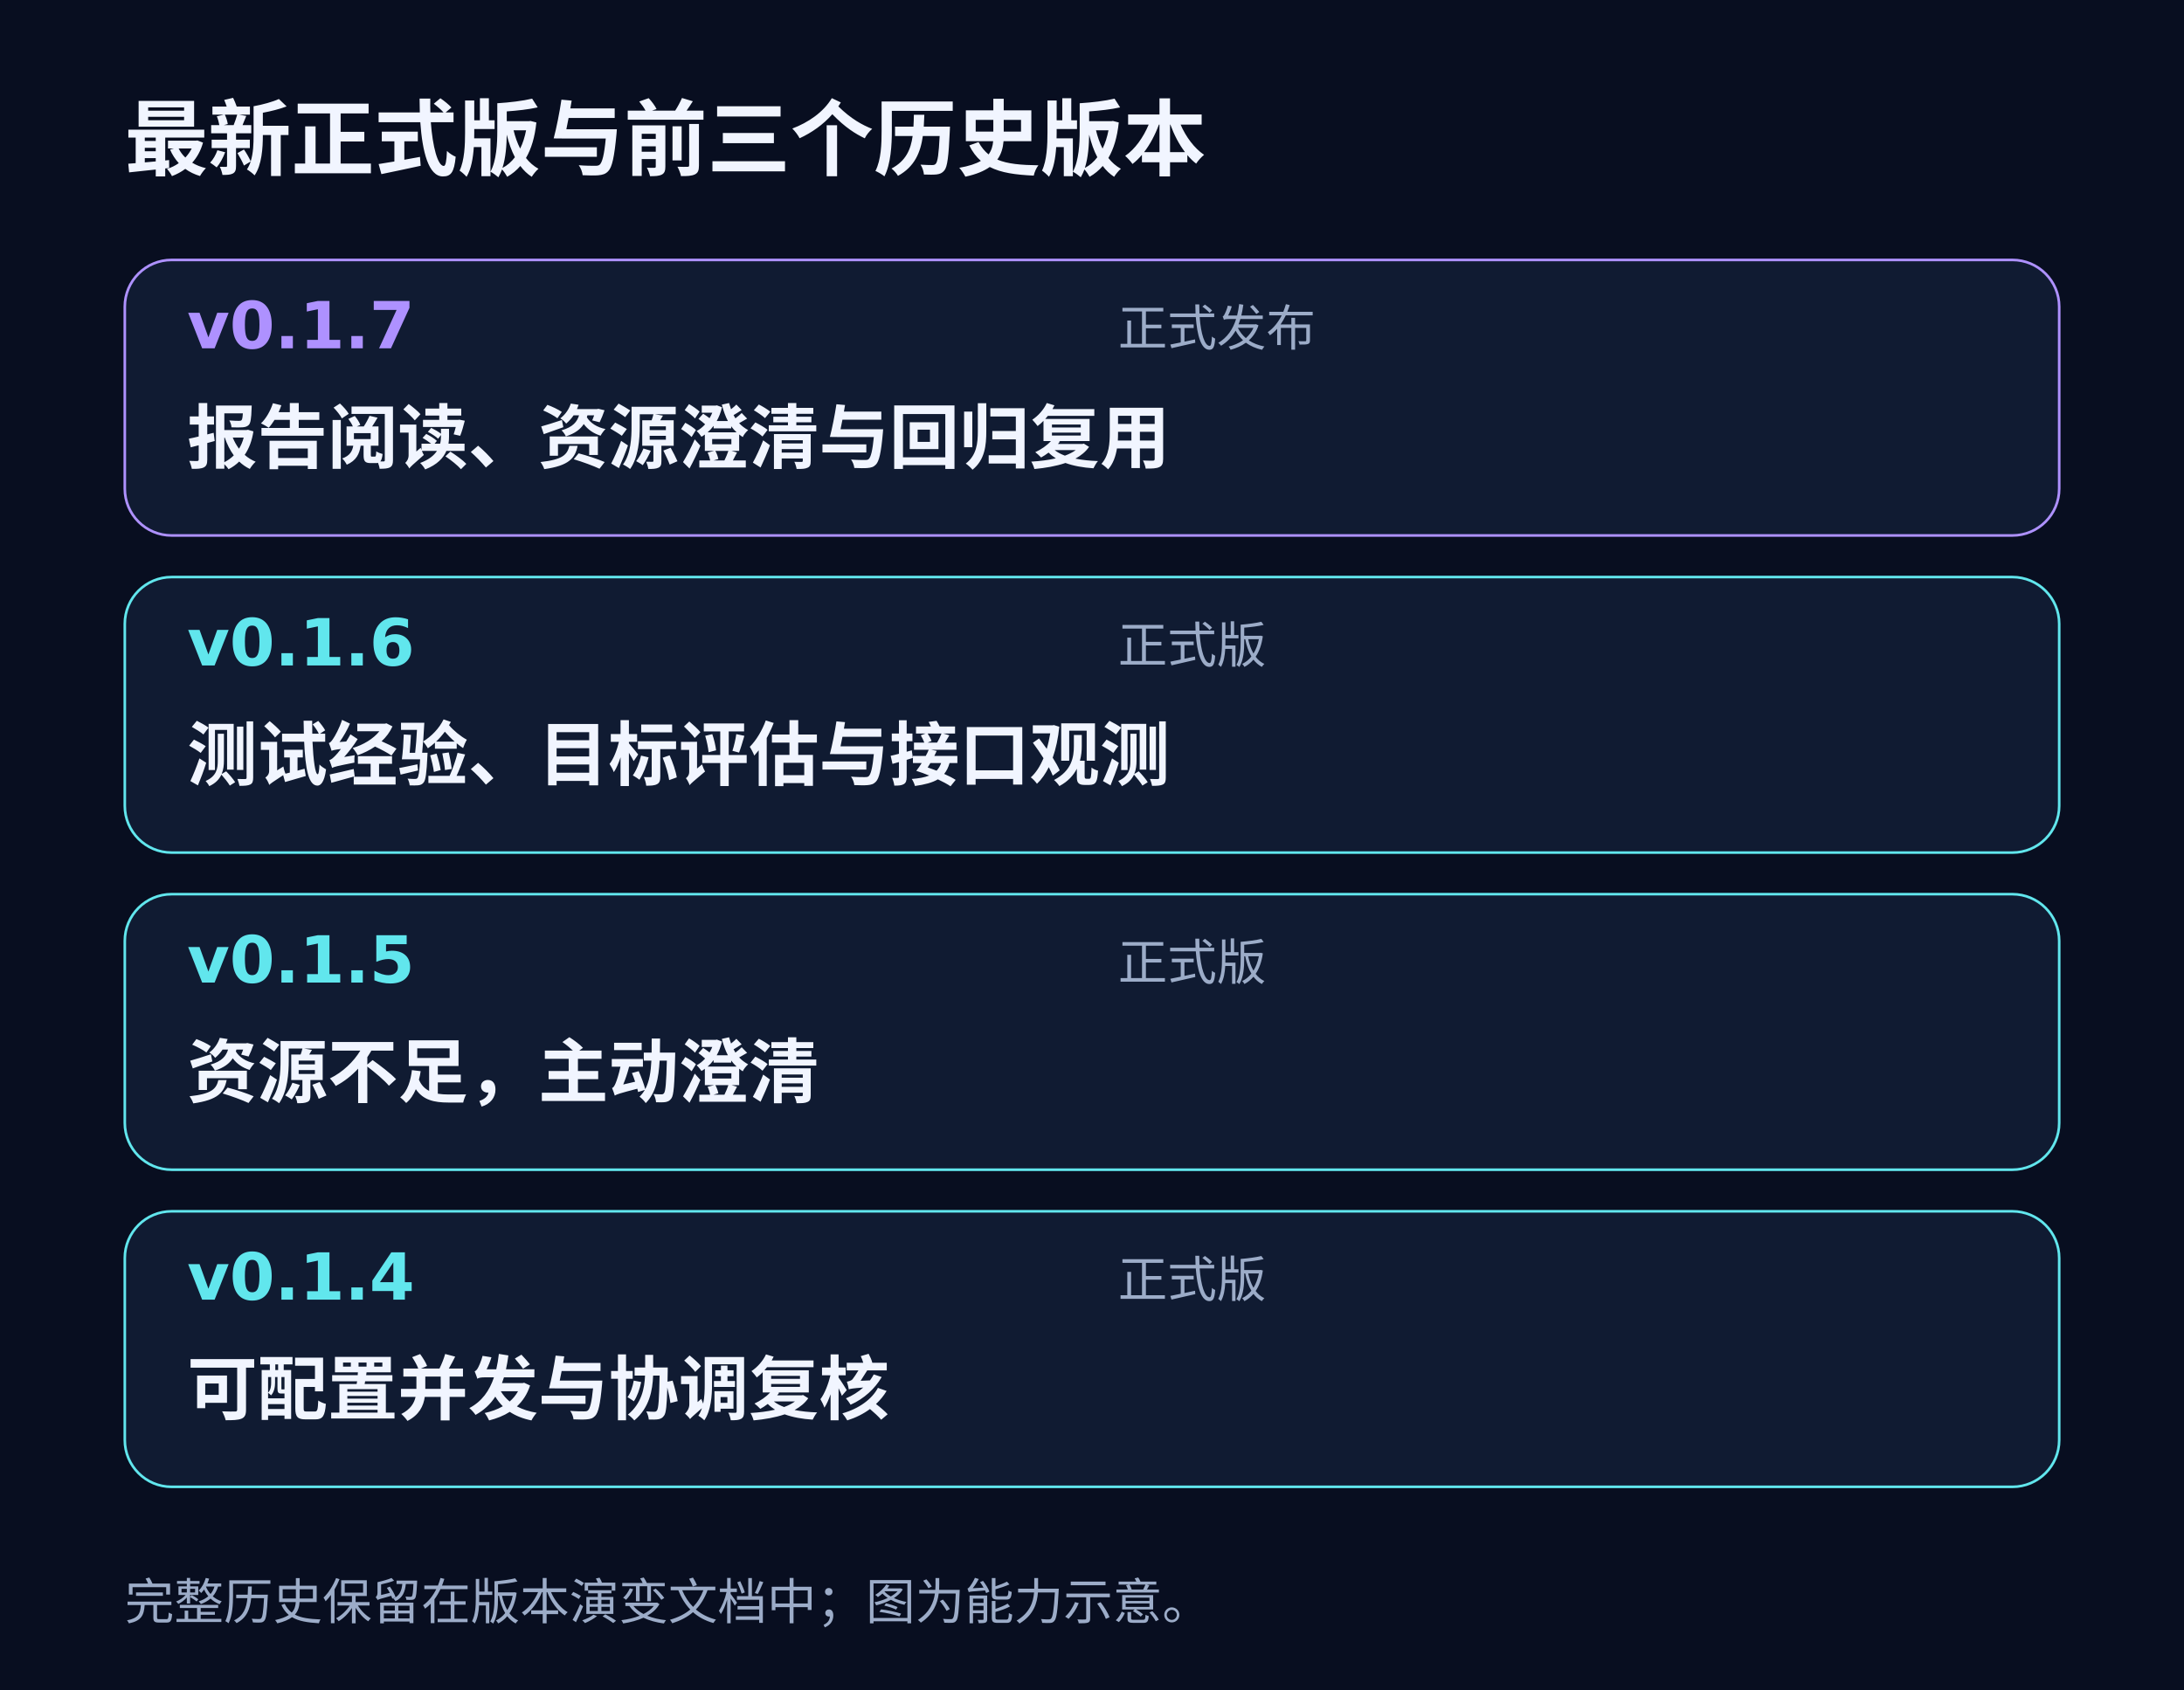
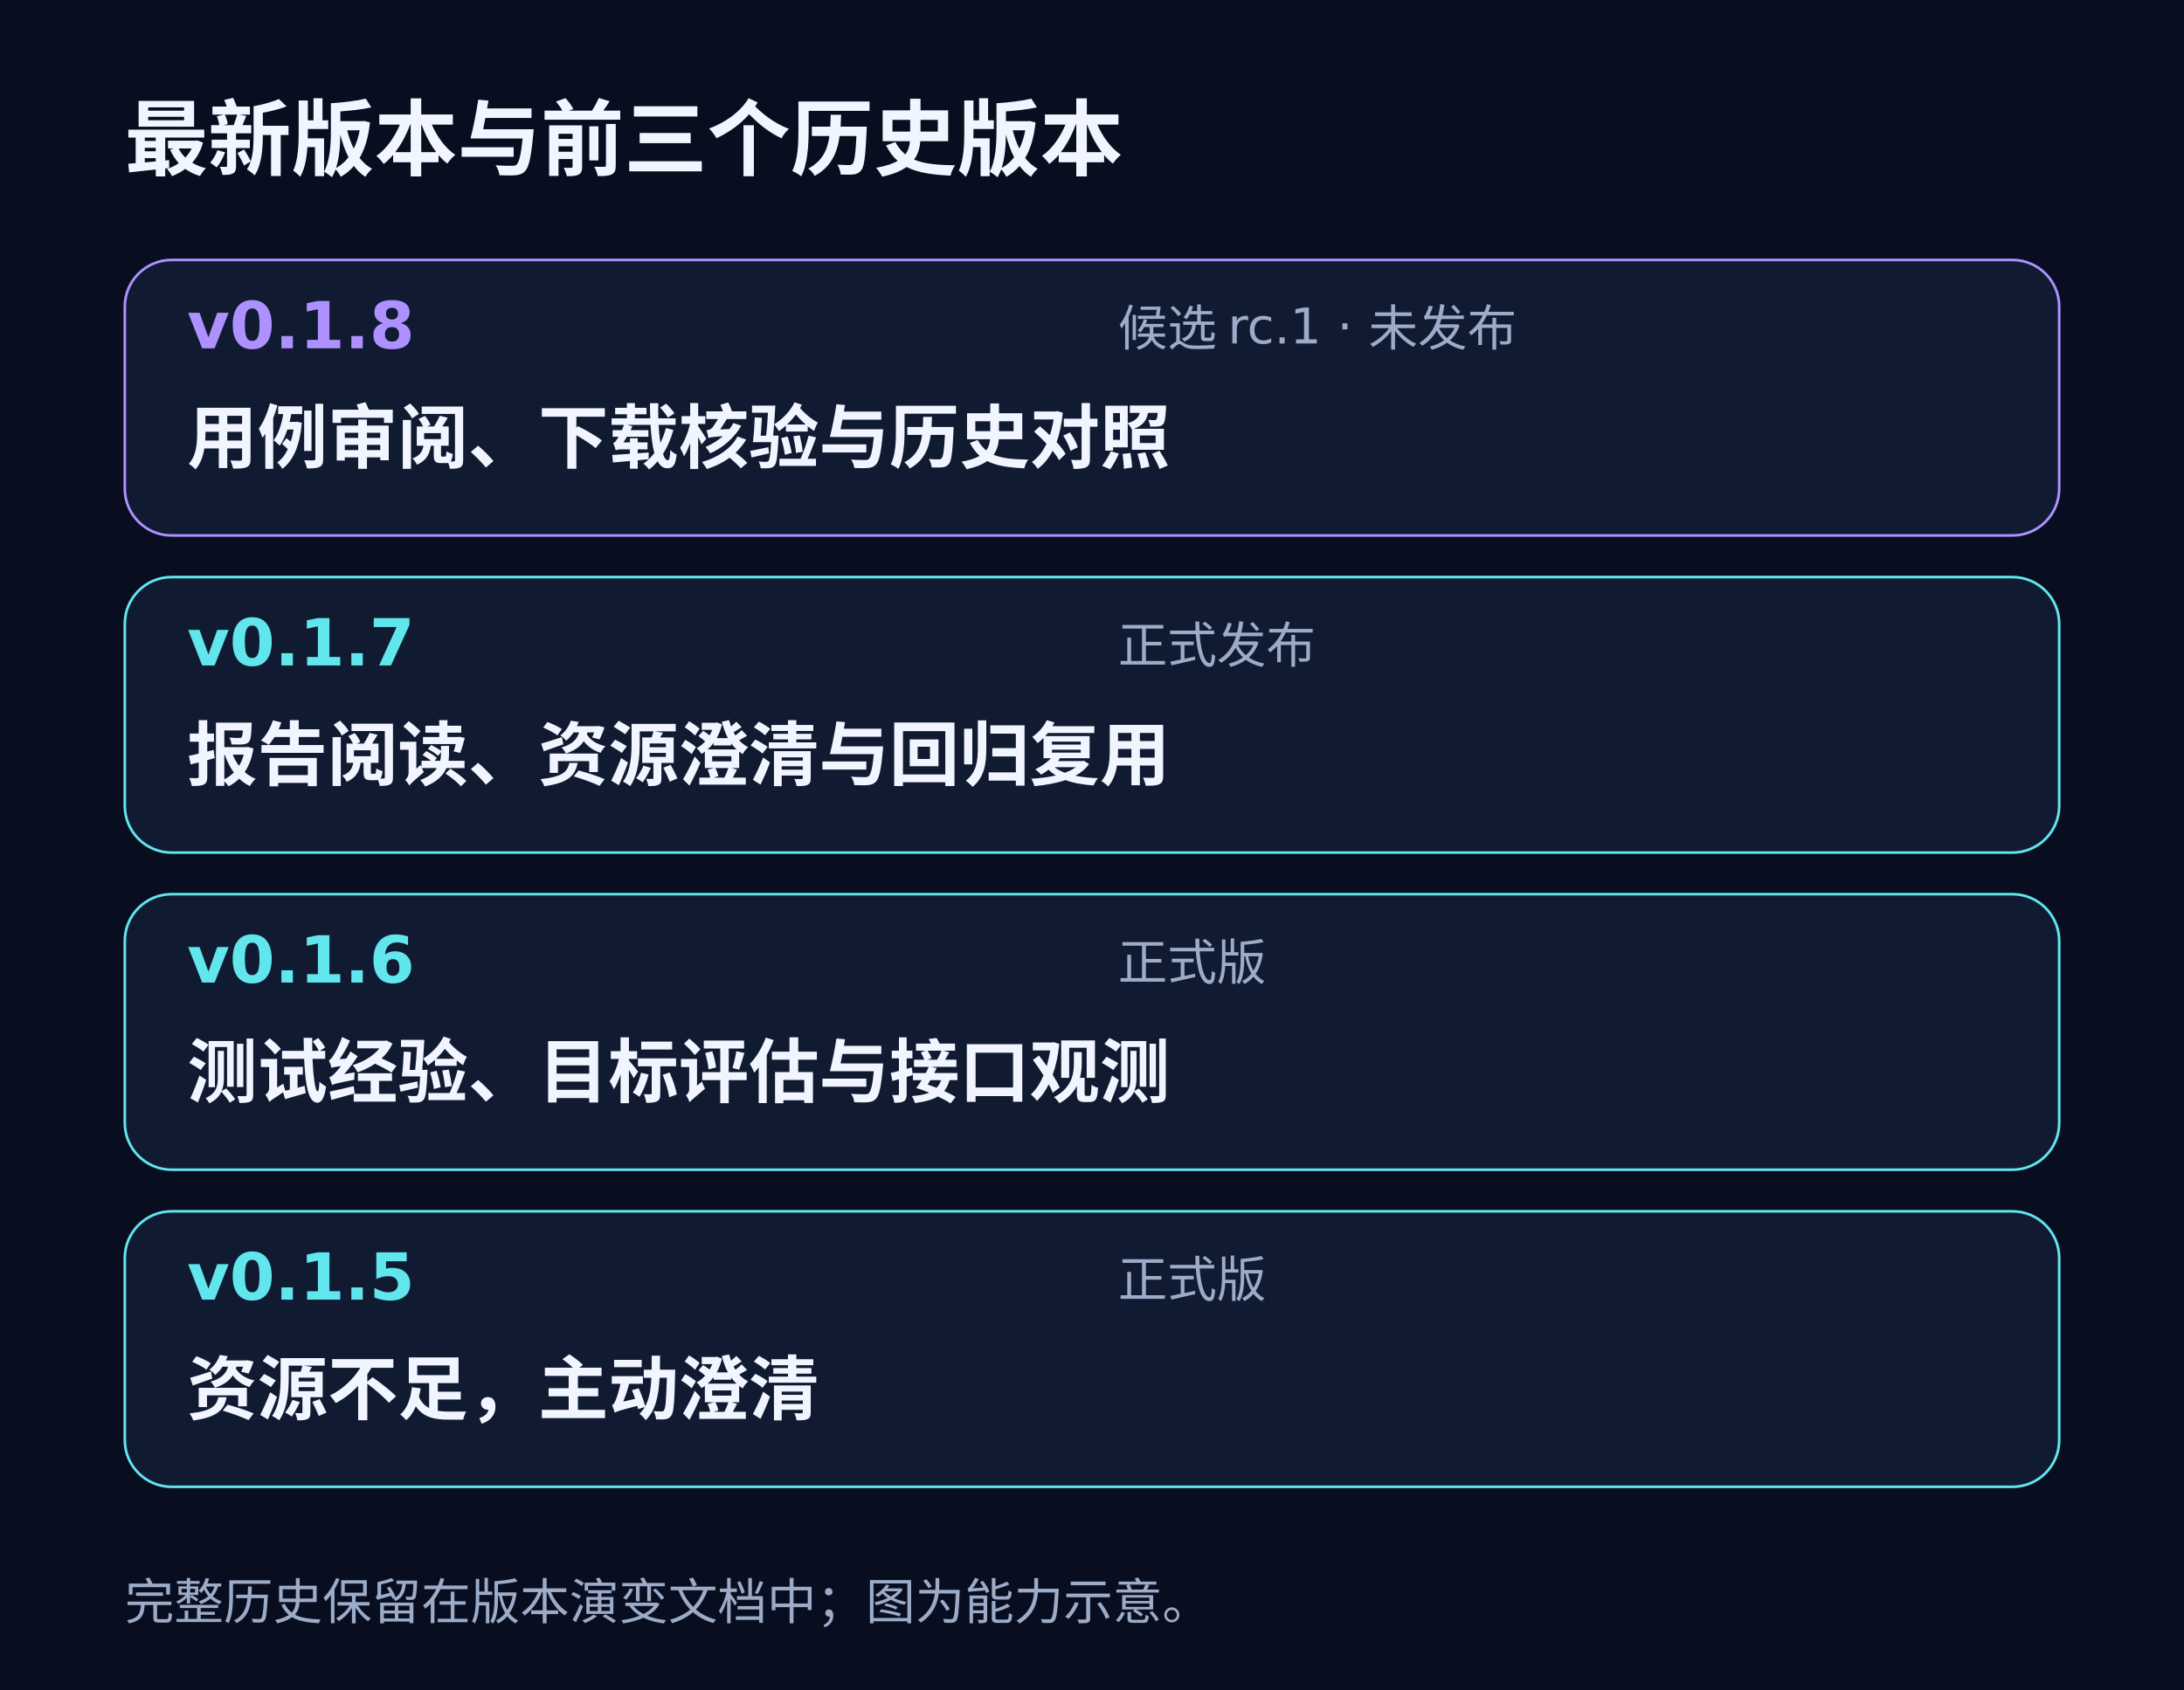
<svg xmlns="http://www.w3.org/2000/svg" width="840" height="650" viewBox="0 0 840 650" role="img" aria-label="最近四个版本 — README 概览">
  <defs>
    <linearGradient id="g">
      <stop stop-color="#61e6ed" />
      <stop offset="1" stop-color="#ae91ff" />
    </linearGradient>
    <marker id="arrow" markerWidth="8" markerHeight="8" refX="7" refY="4" orient="auto">
      <path d="M0,0 L8,4 L0,8" fill="#61e6ed" />
    </marker>
  </defs>
  <g font-family="DejaVu Sans, Noto Sans CJK SC, sans-serif">
    <rect x="0" y="0" width="840" height="650" rx="0" fill="#080e20" stroke="#080e20" />
    <path d="M0,2 H840" stroke="url(#g)" stroke-width="4" />
-     <text x="48" y="65" font-size="32" fill="#f1f5ff" font-weight="700">最新正式版与前三个历史版本</text>
+     <text x="48" y="65" font-size="32" fill="#f1f5ff" font-weight="700">最新版本与前三个历史版本</text>
    <rect x="48" y="100" width="744" height="106" rx="18" fill="#101b32" stroke="#ae91ff" />
-     <text x="72" y="134" font-size="25" fill="#ae91ff" font-weight="700">v0.1.7</text>
-     <text x="430" y="133" font-size="19" fill="#9cacc8" font-weight="400">正式发布</text>
-     <text x="72" y="178" font-size="27" fill="#f1f5ff" font-weight="700">报告阅读、资源澄清与回归复用</text>
+     <text x="72" y="134" font-size="25" fill="#ae91ff" font-weight="700">v0.1.8</text>
+     <text x="430" y="133" font-size="19" fill="#9cacc8" font-weight="400">候选 rc.1 · 未发布</text>
+     <text x="72" y="178" font-size="27" fill="#f1f5ff" font-weight="700">用例审阅、下载核验与历史对照</text>
    <rect x="48" y="222" width="744" height="106" rx="18" fill="#101b32" stroke="#61e6ed" />
-     <text x="72" y="256" font-size="25" fill="#61e6ed" font-weight="700">v0.1.6</text>
-     <text x="430" y="255" font-size="19" fill="#9cacc8" font-weight="400">正式版</text>
-     <text x="72" y="300" font-size="27" fill="#f1f5ff" font-weight="700">测试经验、目标评估与接口观测</text>
+     <text x="72" y="256" font-size="25" fill="#61e6ed" font-weight="700">v0.1.7</text>
+     <text x="430" y="255" font-size="19" fill="#9cacc8" font-weight="400">正式发布</text>
+     <text x="72" y="300" font-size="27" fill="#f1f5ff" font-weight="700">报告阅读、资源澄清与回归复用</text>
    <rect x="48" y="344" width="744" height="106" rx="18" fill="#101b32" stroke="#61e6ed" />
-     <text x="72" y="378" font-size="25" fill="#61e6ed" font-weight="700">v0.1.5</text>
+     <text x="72" y="378" font-size="25" fill="#61e6ed" font-weight="700">v0.1.6</text>
    <text x="430" y="377" font-size="19" fill="#9cacc8" font-weight="400">正式版</text>
-     <text x="72" y="422" font-size="27" fill="#f1f5ff" font-weight="700">资源不足，主动澄清</text>
+     <text x="72" y="422" font-size="27" fill="#f1f5ff" font-weight="700">测试经验、目标评估与接口观测</text>
    <rect x="48" y="466" width="744" height="106" rx="18" fill="#101b32" stroke="#61e6ed" />
-     <text x="72" y="500" font-size="25" fill="#61e6ed" font-weight="700">v0.1.4</text>
+     <text x="72" y="500" font-size="25" fill="#61e6ed" font-weight="700">v0.1.5</text>
    <text x="430" y="499" font-size="19" fill="#9cacc8" font-weight="400">正式版</text>
-     <text x="72" y="544" font-size="27" fill="#f1f5ff" font-weight="700">可配置并发与协调复核</text>
+     <text x="72" y="544" font-size="27" fill="#f1f5ff" font-weight="700">资源不足，主动澄清</text>
    <text x="48" y="623" font-size="19" fill="#9cacc8" font-weight="400">完整历史保留在版本演变文档中；图为能力示意。</text>
  </g>
</svg>
